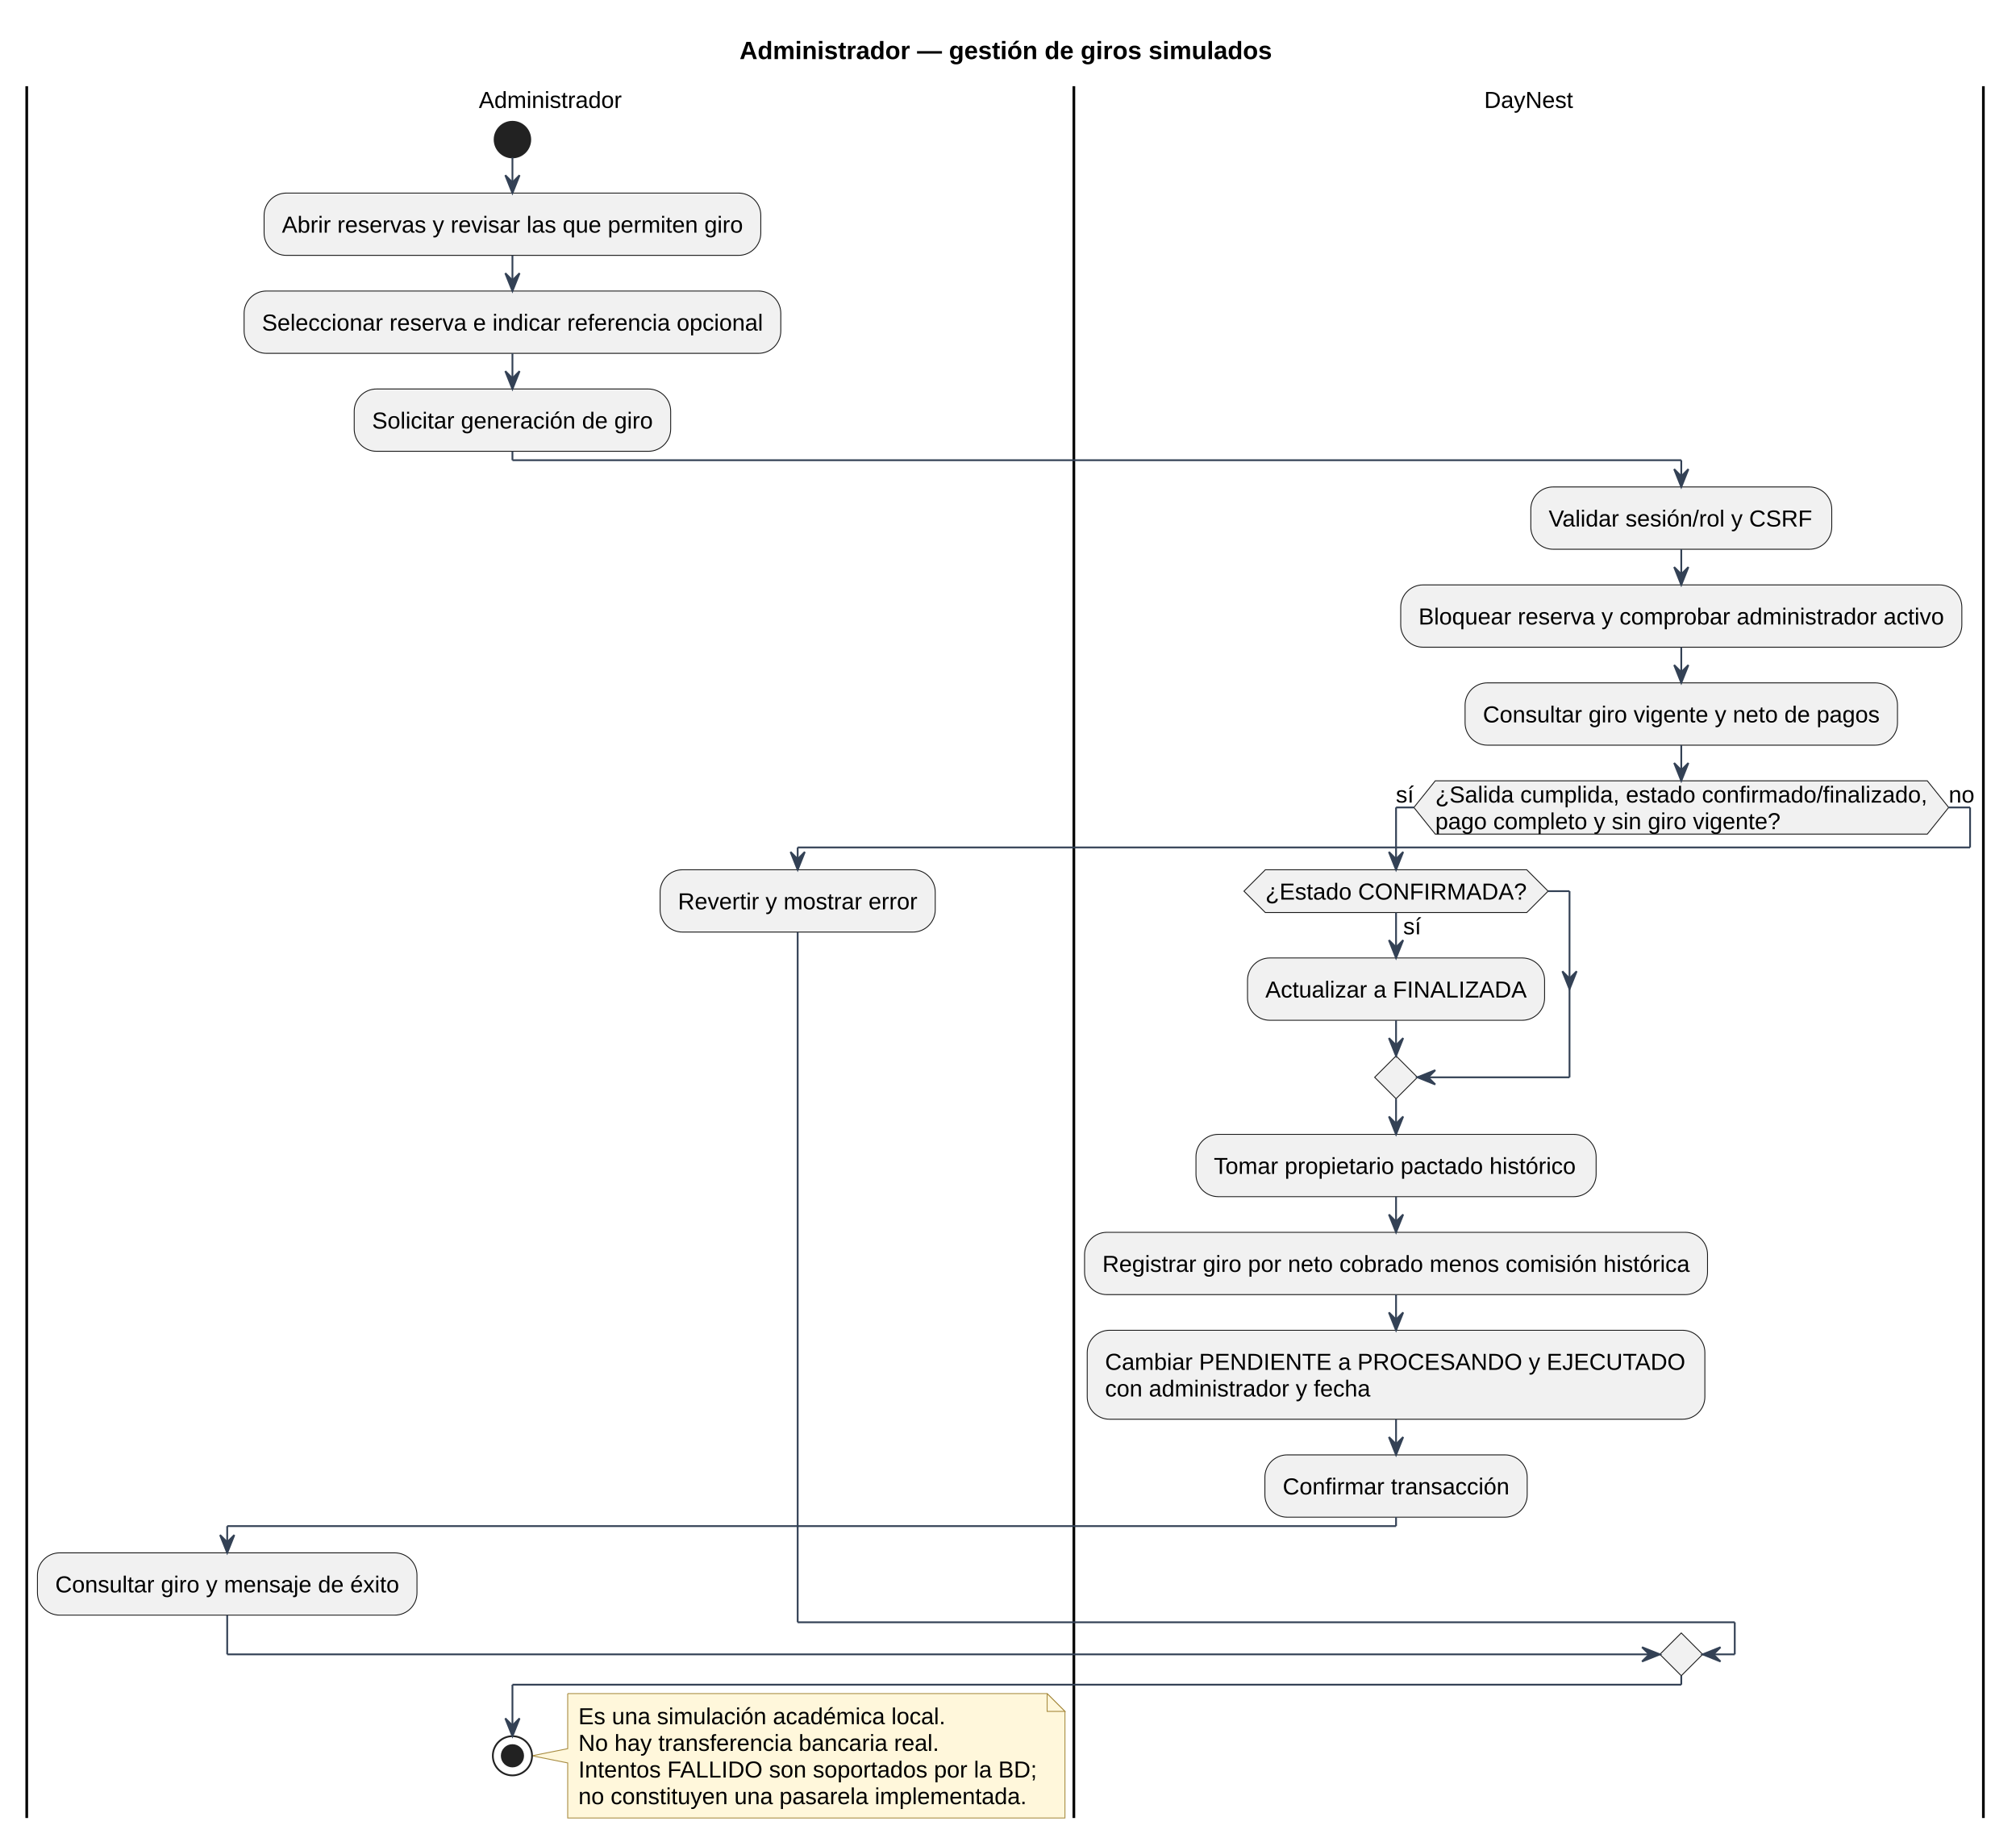
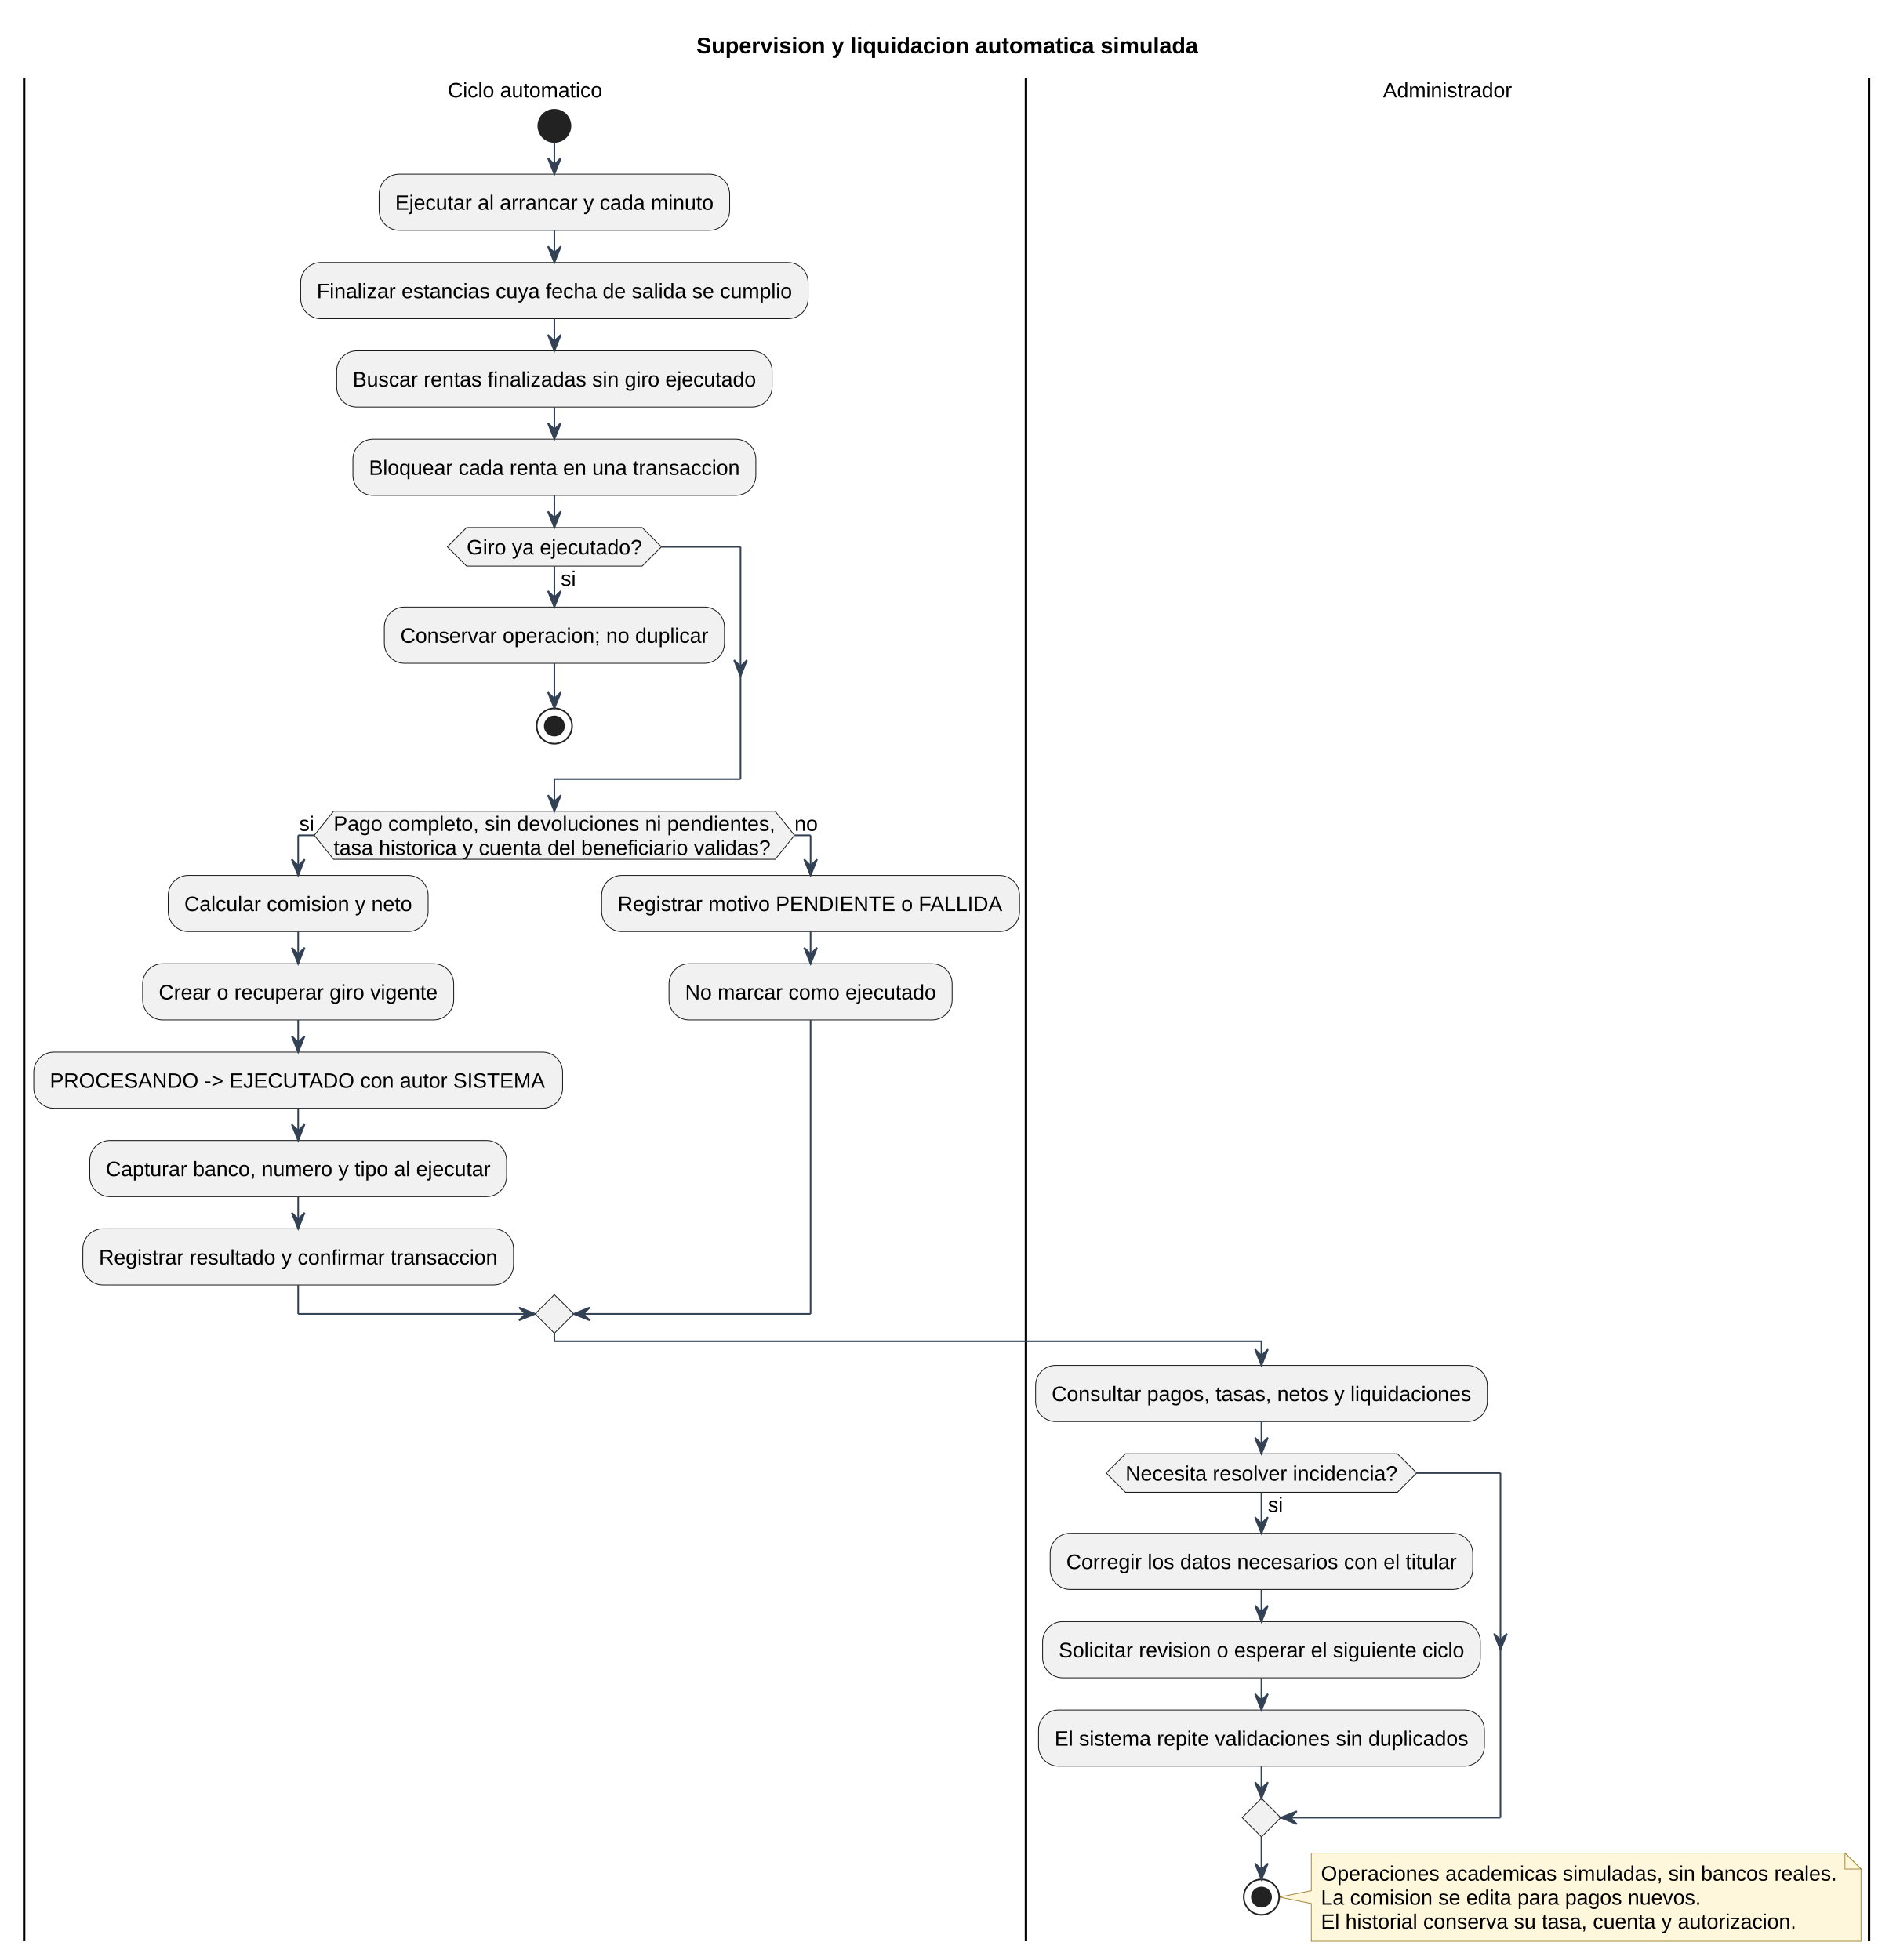
- <svg xmlns="http://www.w3.org/2000/svg" contentStyleType="text/css" data-diagram-type="ACTIVITY" height="1031px" preserveAspectRatio="none" style="width:1131px;height:1031px;background:#FFFFFF;" version="1.1" viewBox="0 0 1131 1031" width="1131px" zoomAndPan="magnify">
+ <svg xmlns="http://www.w3.org/2000/svg" contentStyleType="text/css" data-diagram-type="ACTIVITY" height="1219px" preserveAspectRatio="none" style="width:1181px;height:1219px;background:#FFFFFF;" version="1.1" viewBox="0 0 1181 1219" width="1181px" zoomAndPan="magnify">
  <defs />
  <g>
    <g class="title" data-source-line="2">
-       <text fill="#000000" font-family="Arial" font-size="14" font-weight="bold" lengthAdjust="spacing" textLength="298.71" x="414.897" y="33.132">Administrador — gestión de giros simulados</text>
+       <text fill="#000000" font-family="Arial" font-size="14" font-weight="bold" lengthAdjust="spacing" textLength="311.965" x="433.035" y="33.132">Supervision y liquidacion automatica simulada</text>
    </g>
-     <rect fill="none" height="14.949" style="stroke:none;stroke-width:1;" width="1098.505" x="15" y="48.353" />
-     <ellipse cx="287.486" cy="78.302" fill="#222222" rx="10" ry="10" style="stroke:#222222;stroke-width:1;" />
-     <rect fill="#F1F1F1" height="34.949" rx="12.5" ry="12.5" style="stroke:#181818;stroke-width:0.5;" width="278.648" x="148.162" y="108.302" />
-     <text fill="#000000" font-family="Arial" font-size="13" lengthAdjust="spacing" textLength="258.648" x="158.162" y="130.496">Abrir reservas y revisar las que permiten giro</text>
-     <rect fill="#F1F1F1" height="34.949" rx="12.5" ry="12.5" style="stroke:#181818;stroke-width:0.5;" width="301.093" x="136.939" y="163.251" />
-     <text fill="#000000" font-family="Arial" font-size="13" lengthAdjust="spacing" textLength="281.093" x="146.939" y="185.445">Seleccionar reserva e indicar referencia opcional</text>
-     <rect fill="#F1F1F1" height="34.949" rx="12.5" ry="12.5" style="stroke:#181818;stroke-width:0.5;" width="177.536" x="198.718" y="218.2" />
-     <text fill="#000000" font-family="Arial" font-size="13" lengthAdjust="spacing" textLength="157.536" x="208.718" y="240.394">Solicitar generación de giro</text>
-     <rect fill="#F1F1F1" height="34.949" rx="12.5" ry="12.5" style="stroke:#181818;stroke-width:0.5;" width="212.931" x="21" y="871.059" />
-     <text fill="#000000" font-family="Arial" font-size="13" lengthAdjust="spacing" textLength="192.931" x="31" y="893.253">Consultar giro y mensaje de éxito</text>
-     <rect fill="#F1F1F1" height="34.949" rx="12.5" ry="12.5" style="stroke:#181818;stroke-width:0.5;" width="154.348" x="370.332" y="487.892" />
-     <text fill="#000000" font-family="Arial" font-size="13" lengthAdjust="spacing" textLength="134.348" x="380.332" y="510.086">Revertir y mostrar error</text>
-     <path d="M318.486,950.008 L318.486,980.905 L298.486,984.905 L318.486,988.905 L318.486,1019.803 A0,0 0 0 0 318.486,1019.803 L597.454,1019.803 A0,0 0 0 0 597.454,1019.803 L597.454,960.008 L587.454,950.008 L318.486,950.008 A0,0 0 0 0 318.486,950.008" fill="#FFF7DB" style="stroke:#A78B40;stroke-width:0.5;" />
-     <path d="M587.454,950.008 L587.454,960.008 L597.454,960.008 L587.454,950.008" fill="#FFF7DB" style="stroke:#A78B40;stroke-width:0.5;" />
-     <text fill="#000000" font-family="Arial" font-size="13" lengthAdjust="spacing" textLength="205.937" x="324.486" y="967.201">Es una simulación académica local.</text>
-     <text fill="#000000" font-family="Arial" font-size="13" lengthAdjust="spacing" textLength="202.332" x="324.486" y="982.15">No hay transferencia bancaria real.</text>
-     <text fill="#000000" font-family="Arial" font-size="13" lengthAdjust="spacing" textLength="257.969" x="324.486" y="997.099">Intentos FALLIDO son soportados por la BD;</text>
-     <text fill="#000000" font-family="Arial" font-size="13" lengthAdjust="spacing" textLength="251.494" x="324.486" y="1012.048">no constituyen una pasarela implementada.</text>
-     <ellipse cx="287.486" cy="984.905" fill="none" rx="11" ry="11" style="stroke:#222222;stroke-width:1;" />
-     <ellipse cx="287.486" cy="984.905" fill="#222222" rx="6" ry="6" style="stroke:#222222;stroke-width:1;" />
-     <line style="stroke:#000000;stroke-width:1.5;" x1="15" x2="15" y1="48.353" y2="1019.803" />
-     <rect fill="#F1F1F1" height="34.949" rx="12.5" ry="12.5" style="stroke:#181818;stroke-width:0.5;" width="168.827" x="858.805" y="273.148" />
-     <text fill="#000000" font-family="Arial" font-size="13" lengthAdjust="spacing" textLength="148.827" x="868.805" y="295.342">Validar sesión/rol y CSRF</text>
-     <rect fill="#F1F1F1" height="34.949" rx="12.5" ry="12.5" style="stroke:#181818;stroke-width:0.5;" width="314.798" x="785.82" y="328.097" />
-     <text fill="#000000" font-family="Arial" font-size="13" lengthAdjust="spacing" textLength="294.798" x="795.82" y="350.291">Bloquear reserva y comprobar administrador activo</text>
-     <rect fill="#F1F1F1" height="34.949" rx="12.5" ry="12.5" style="stroke:#181818;stroke-width:0.5;" width="242.587" x="821.925" y="383.046" />
-     <text fill="#000000" font-family="Arial" font-size="13" lengthAdjust="spacing" textLength="222.587" x="831.925" y="405.24">Consultar giro vigente y neto de pagos</text>
-     <polygon fill="#F1F1F1" points="805.198,437.995,1081.239,437.995,1093.239,452.943,1081.239,467.892,805.198,467.892,793.198,452.943,805.198,437.995" style="stroke:#181818;stroke-width:0.5;" />
-     <text fill="#000000" font-family="Arial" font-size="13" lengthAdjust="spacing" textLength="276.041" x="805.198" y="450.188">¿Salida cumplida, estado confirmado/finalizado,</text>
-     <text fill="#000000" font-family="Arial" font-size="13" lengthAdjust="spacing" textLength="193.673" x="805.198" y="465.137">pago completo y sin giro vigente?</text>
-     <text fill="#000000" font-family="Arial" font-size="13" lengthAdjust="spacing" textLength="10.112" x="783.086" y="450.188">sí</text>
-     <text fill="#000000" font-family="Arial" font-size="13" lengthAdjust="spacing" textLength="14.46" x="1093.239" y="450.188">no</text>
-     <rect fill="#F1F1F1" height="34.949" rx="12.5" ry="12.5" style="stroke:#181818;stroke-width:0.5;" width="166.656" x="699.87" y="537.366" />
-     <text fill="#000000" font-family="Arial" font-size="13" lengthAdjust="spacing" textLength="146.656" x="709.87" y="559.56">Actualizar a FINALIZADA</text>
-     <polygon fill="#F1F1F1" points="709.876,487.892,856.52,487.892,868.52,499.892,856.52,511.892,709.876,511.892,697.876,499.892,709.876,487.892" style="stroke:#181818;stroke-width:0.5;" />
-     <text fill="#000000" font-family="Arial" font-size="13" lengthAdjust="spacing" textLength="10.112" x="787.198" y="524.086">sí</text>
-     <text fill="#000000" font-family="Arial" font-size="13" lengthAdjust="spacing" textLength="146.644" x="709.876" y="504.612">¿Estado CONFIRMADA?</text>
-     <polygon fill="#F1F1F1" points="783.198,592.315,795.198,604.315,783.198,616.315,771.198,604.315,783.198,592.315" style="stroke:#181818;stroke-width:0.5;" />
-     <rect fill="#F1F1F1" height="34.949" rx="12.5" ry="12.5" style="stroke:#181818;stroke-width:0.5;" width="224.49" x="670.953" y="636.315" />
-     <text fill="#000000" font-family="Arial" font-size="13" lengthAdjust="spacing" textLength="204.49" x="680.953" y="658.509">Tomar propietario pactado histórico</text>
-     <rect fill="#F1F1F1" height="34.949" rx="12.5" ry="12.5" style="stroke:#181818;stroke-width:0.5;" width="349.488" x="608.454" y="691.264" />
-     <text fill="#000000" font-family="Arial" font-size="13" lengthAdjust="spacing" textLength="329.488" x="618.454" y="713.458">Registrar giro por neto cobrado menos comisión histórica</text>
-     <rect fill="#F1F1F1" height="49.898" rx="12.5" ry="12.5" style="stroke:#181818;stroke-width:0.5;" width="346.504" x="609.946" y="746.213" />
-     <text fill="#000000" font-family="Arial" font-size="13" lengthAdjust="spacing" textLength="326.504" x="619.946" y="768.407">Cambiar PENDIENTE a PROCESANDO y EJECUTADO</text>
-     <text fill="#000000" font-family="Arial" font-size="13" lengthAdjust="spacing" textLength="148.852" x="619.946" y="783.355">con administrador y fecha</text>
-     <rect fill="#F1F1F1" height="34.949" rx="12.5" ry="12.5" style="stroke:#181818;stroke-width:0.5;" width="147.156" x="709.62" y="816.11" />
-     <text fill="#000000" font-family="Arial" font-size="13" lengthAdjust="spacing" textLength="127.156" x="719.62" y="838.304">Confirmar transacción</text>
-     <polygon fill="#F1F1F1" points="943.218,916.008,955.218,928.008,943.218,940.008,931.218,928.008,943.218,916.008" style="stroke:#181818;stroke-width:0.5;" />
-     <line style="stroke:#000000;stroke-width:1.5;" x1="602.454" x2="602.454" y1="48.353" y2="1019.803" />
-     <line style="stroke:#000000;stroke-width:1.5;" x1="1112.699" x2="1112.699" y1="48.353" y2="1019.803" />
-     <line style="stroke:#334155;stroke-width:1;" x1="287.486" x2="287.486" y1="88.302" y2="108.302" />
-     <polygon fill="#334155" points="283.486,98.302,287.486,108.302,291.486,98.302,287.486,102.302" style="stroke:#334155;stroke-width:1;" />
-     <line style="stroke:#334155;stroke-width:1;" x1="287.486" x2="287.486" y1="143.251" y2="163.251" />
-     <polygon fill="#334155" points="283.486,153.251,287.486,163.251,291.486,153.251,287.486,157.251" style="stroke:#334155;stroke-width:1;" />
-     <line style="stroke:#334155;stroke-width:1;" x1="287.486" x2="287.486" y1="198.2" y2="218.2" />
-     <polygon fill="#334155" points="283.486,208.2,287.486,218.2,291.486,208.2,287.486,212.2" style="stroke:#334155;stroke-width:1;" />
-     <line style="stroke:#334155;stroke-width:1;" x1="943.218" x2="943.218" y1="308.097" y2="328.097" />
-     <polygon fill="#334155" points="939.218,318.097,943.218,328.097,947.218,318.097,943.218,322.097" style="stroke:#334155;stroke-width:1;" />
-     <line style="stroke:#334155;stroke-width:1;" x1="943.218" x2="943.218" y1="363.046" y2="383.046" />
-     <polygon fill="#334155" points="939.218,373.046,943.218,383.046,947.218,373.046,943.218,377.046" style="stroke:#334155;stroke-width:1;" />
-     <line style="stroke:#334155;stroke-width:1;" x1="783.198" x2="783.198" y1="511.892" y2="537.366" />
-     <polygon fill="#334155" points="779.198,527.366,783.198,537.366,787.198,527.366,783.198,531.366" style="stroke:#334155;stroke-width:1;" />
-     <line style="stroke:#334155;stroke-width:1;" x1="868.52" x2="880.52" y1="499.892" y2="499.892" />
-     <polygon fill="#334155" points="876.52,544.841,880.52,554.841,884.52,544.841,880.52,548.841" style="stroke:#334155;stroke-width:1;" />
-     <line style="stroke:#334155;stroke-width:1;" x1="880.52" x2="880.52" y1="499.892" y2="604.315" />
-     <line style="stroke:#334155;stroke-width:1;" x1="880.52" x2="795.198" y1="604.315" y2="604.315" />
-     <polygon fill="#334155" points="805.198,600.315,795.198,604.315,805.198,608.315,801.198,604.315" style="stroke:#334155;stroke-width:1;" />
-     <line style="stroke:#334155;stroke-width:1;" x1="783.198" x2="783.198" y1="572.315" y2="592.315" />
-     <polygon fill="#334155" points="779.198,582.315,783.198,592.315,787.198,582.315,783.198,586.315" style="stroke:#334155;stroke-width:1;" />
-     <line style="stroke:#334155;stroke-width:1;" x1="783.198" x2="783.198" y1="616.315" y2="636.315" />
-     <polygon fill="#334155" points="779.198,626.315,783.198,636.315,787.198,626.315,783.198,630.315" style="stroke:#334155;stroke-width:1;" />
-     <line style="stroke:#334155;stroke-width:1;" x1="783.198" x2="783.198" y1="671.264" y2="691.264" />
-     <polygon fill="#334155" points="779.198,681.264,783.198,691.264,787.198,681.264,783.198,685.264" style="stroke:#334155;stroke-width:1;" />
-     <line style="stroke:#334155;stroke-width:1;" x1="783.198" x2="783.198" y1="726.213" y2="746.213" />
-     <polygon fill="#334155" points="779.198,736.213,783.198,746.213,787.198,736.213,783.198,740.213" style="stroke:#334155;stroke-width:1;" />
-     <line style="stroke:#334155;stroke-width:1;" x1="783.198" x2="783.198" y1="796.11" y2="816.11" />
-     <polygon fill="#334155" points="779.198,806.11,783.198,816.11,787.198,806.11,783.198,810.11" style="stroke:#334155;stroke-width:1;" />
-     <line style="stroke:#334155;stroke-width:1;" x1="793.198" x2="783.198" y1="452.943" y2="452.943" />
-     <line style="stroke:#334155;stroke-width:1;" x1="783.198" x2="783.198" y1="452.943" y2="487.892" />
-     <polygon fill="#334155" points="779.198,477.892,783.198,487.892,787.198,477.892,783.198,481.892" style="stroke:#334155;stroke-width:1;" />
-     <line style="stroke:#334155;stroke-width:1;" x1="943.218" x2="943.218" y1="417.995" y2="437.995" />
-     <polygon fill="#334155" points="939.218,427.995,943.218,437.995,947.218,427.995,943.218,431.995" style="stroke:#334155;stroke-width:1;" />
-     <line style="stroke:#334155;stroke-width:1;" x1="287.486" x2="287.486" y1="253.148" y2="258.148" />
-     <line style="stroke:#334155;stroke-width:1;" x1="287.486" x2="943.218" y1="258.148" y2="258.148" />
-     <line style="stroke:#334155;stroke-width:1;" x1="943.218" x2="943.218" y1="258.148" y2="273.148" />
-     <polygon fill="#334155" points="939.218,263.148,943.218,273.148,947.218,263.148,943.218,267.148" style="stroke:#334155;stroke-width:1;" />
-     <line style="stroke:#334155;stroke-width:1;" x1="783.198" x2="783.198" y1="851.059" y2="856.059" />
-     <line style="stroke:#334155;stroke-width:1;" x1="783.198" x2="127.465" y1="856.059" y2="856.059" />
-     <line style="stroke:#334155;stroke-width:1;" x1="127.465" x2="127.465" y1="856.059" y2="871.059" />
-     <polygon fill="#334155" points="123.465,861.059,127.465,871.059,131.465,861.059,127.465,865.059" style="stroke:#334155;stroke-width:1;" />
-     <line style="stroke:#334155;stroke-width:1;" x1="1093.239" x2="1105.239" y1="452.943" y2="452.943" />
-     <line style="stroke:#334155;stroke-width:1;" x1="1105.239" x2="1105.239" y1="452.943" y2="475.366" />
-     <line style="stroke:#334155;stroke-width:1;" x1="1105.239" x2="447.506" y1="475.366" y2="475.366" />
-     <line style="stroke:#334155;stroke-width:1;" x1="447.506" x2="447.506" y1="475.366" y2="487.892" />
-     <polygon fill="#334155" points="443.506,477.892,447.506,487.892,451.506,477.892,447.506,481.892" style="stroke:#334155;stroke-width:1;" />
-     <line style="stroke:#334155;stroke-width:1;" x1="127.465" x2="127.465" y1="906.008" y2="928.008" />
-     <line style="stroke:#334155;stroke-width:1;" x1="127.465" x2="931.218" y1="928.008" y2="928.008" />
-     <polygon fill="#334155" points="921.218,924.008,931.218,928.008,921.218,932.008,925.218,928.008" style="stroke:#334155;stroke-width:1;" />
-     <line style="stroke:#334155;stroke-width:1;" x1="447.506" x2="447.506" y1="522.841" y2="910.008" />
-     <line style="stroke:#334155;stroke-width:1;" x1="447.506" x2="973.218" y1="910.008" y2="910.008" />
-     <line style="stroke:#334155;stroke-width:1;" x1="973.218" x2="973.218" y1="910.008" y2="928.008" />
-     <line style="stroke:#334155;stroke-width:1;" x1="973.218" x2="955.218" y1="928.008" y2="928.008" />
-     <polygon fill="#334155" points="965.218,924.008,955.218,928.008,965.218,932.008,961.218,928.008" style="stroke:#334155;stroke-width:1;" />
-     <line style="stroke:#334155;stroke-width:1;" x1="943.218" x2="943.218" y1="940.008" y2="945.008" />
-     <line style="stroke:#334155;stroke-width:1;" x1="943.218" x2="287.486" y1="945.008" y2="945.008" />
-     <line style="stroke:#334155;stroke-width:1;" x1="287.486" x2="287.486" y1="945.008" y2="973.905" />
-     <polygon fill="#334155" points="283.486,963.905,287.486,973.905,291.486,963.905,287.486,967.905" style="stroke:#334155;stroke-width:1;" />
-     <text fill="#000000" font-family="Arial" font-size="13" lengthAdjust="spacing" textLength="80.196" x="268.629" y="60.547">Administrador</text>
-     <text fill="#000000" font-family="Arial" font-size="13" lengthAdjust="spacing" textLength="49.848" x="832.653" y="60.547">DayNest</text>
+     <rect fill="none" height="14.949" style="stroke:none;stroke-width:1;" width="1148.035" x="15" y="48.353" />
+     <ellipse cx="344.726" cy="78.302" fill="#222222" rx="10" ry="10" style="stroke:#222222;stroke-width:1;" />
+     <rect fill="#F1F1F1" height="34.949" rx="12.5" ry="12.5" style="stroke:#181818;stroke-width:0.5;" width="217.983" x="235.734" y="108.302" />
+     <text fill="#000000" font-family="Arial" font-size="13" lengthAdjust="spacing" textLength="197.983" x="245.734" y="130.496">Ejecutar al arrancar y cada minuto</text>
+     <rect fill="#F1F1F1" height="34.949" rx="12.5" ry="12.5" style="stroke:#181818;stroke-width:0.5;" width="315.541" x="186.955" y="163.251" />
+     <text fill="#000000" font-family="Arial" font-size="13" lengthAdjust="spacing" textLength="295.541" x="196.955" y="185.445">Finalizar estancias cuya fecha de salida se cumplio</text>
+     <rect fill="#F1F1F1" height="34.949" rx="12.5" ry="12.5" style="stroke:#181818;stroke-width:0.5;" width="270.752" x="209.35" y="218.2" />
+     <text fill="#000000" font-family="Arial" font-size="13" lengthAdjust="spacing" textLength="250.751" x="219.35" y="240.394">Buscar rentas finalizadas sin giro ejecutado</text>
+     <rect fill="#F1F1F1" height="34.949" rx="12.5" ry="12.5" style="stroke:#181818;stroke-width:0.5;" width="250.547" x="219.452" y="273.148" />
+     <text fill="#000000" font-family="Arial" font-size="13" lengthAdjust="spacing" textLength="230.547" x="229.452" y="295.342">Bloquear cada renta en una transaccion</text>
+     <rect fill="#F1F1F1" height="34.949" rx="12.5" ry="12.5" style="stroke:#181818;stroke-width:0.5;" width="211.496" x="238.977" y="377.572" />
+     <text fill="#000000" font-family="Arial" font-size="13" lengthAdjust="spacing" textLength="191.496" x="248.977" y="399.765">Conservar operacion; no duplicar</text>
+     <ellipse cx="344.726" cy="451.546" fill="none" rx="11" ry="11" style="stroke:#222222;stroke-width:1;" />
+     <ellipse cx="344.726" cy="451.546" fill="#222222" rx="6" ry="6" style="stroke:#222222;stroke-width:1;" />
+     <polygon fill="#F1F1F1" points="290.164,328.097,399.287,328.097,411.287,340.097,399.287,352.097,290.164,352.097,278.164,340.097,290.164,328.097" style="stroke:#181818;stroke-width:0.5;" />
+     <text fill="#000000" font-family="Arial" font-size="13" lengthAdjust="spacing" textLength="9.388" x="348.726" y="364.291">si</text>
+     <text fill="#000000" font-family="Arial" font-size="13" lengthAdjust="spacing" textLength="109.123" x="290.164" y="344.817">Giro ya ejecutado?</text>
+     <polygon fill="#F1F1F1" points="207.413,504.546,482.038,504.546,494.038,519.495,482.038,534.443,207.413,534.443,195.413,519.495,207.413,504.546" style="stroke:#181818;stroke-width:0.5;" />
+     <text fill="#000000" font-family="Arial" font-size="13" lengthAdjust="spacing" textLength="274.625" x="207.413" y="516.74">Pago completo, sin devoluciones ni pendientes,</text>
+     <text fill="#000000" font-family="Arial" font-size="13" lengthAdjust="spacing" textLength="271.711" x="207.413" y="531.688">tasa historica y cuenta del beneficiario validas?</text>
+     <text fill="#000000" font-family="Arial" font-size="13" lengthAdjust="spacing" textLength="9.388" x="186.025" y="516.74">si</text>
+     <text fill="#000000" font-family="Arial" font-size="13" lengthAdjust="spacing" textLength="14.46" x="494.038" y="516.74">no</text>
+     <rect fill="#F1F1F1" height="34.949" rx="12.5" ry="12.5" style="stroke:#181818;stroke-width:0.5;" width="161.616" x="104.605" y="544.443" />
+     <text fill="#000000" font-family="Arial" font-size="13" lengthAdjust="spacing" textLength="141.616" x="114.605" y="566.637">Calcular comision y neto</text>
+     <rect fill="#F1F1F1" height="34.949" rx="12.5" ry="12.5" style="stroke:#181818;stroke-width:0.5;" width="193.418" x="88.704" y="599.392" />
+     <text fill="#000000" font-family="Arial" font-size="13" lengthAdjust="spacing" textLength="173.418" x="98.704" y="621.586">Crear o recuperar giro vigente</text>
+     <rect fill="#F1F1F1" height="34.949" rx="12.5" ry="12.5" style="stroke:#181818;stroke-width:0.5;" width="328.826" x="21" y="654.341" />
+     <text fill="#000000" font-family="Arial" font-size="13" lengthAdjust="spacing" textLength="308.826" x="31" y="676.535">PROCESANDO -&gt; EJECUTADO con autor SISTEMA</text>
+     <rect fill="#F1F1F1" height="34.949" rx="12.5" ry="12.5" style="stroke:#181818;stroke-width:0.5;" width="259.186" x="55.82" y="709.29" />
+     <text fill="#000000" font-family="Arial" font-size="13" lengthAdjust="spacing" textLength="239.186" x="65.82" y="731.483">Capturar banco, numero y tipo al ejecutar</text>
+     <rect fill="#F1F1F1" height="34.949" rx="12.5" ry="12.5" style="stroke:#181818;stroke-width:0.5;" width="267.819" x="51.504" y="764.238" />
+     <text fill="#000000" font-family="Arial" font-size="13" lengthAdjust="spacing" textLength="247.819" x="61.504" y="786.432">Registrar resultado y confirmar transaccion</text>
+     <rect fill="#F1F1F1" height="34.949" rx="12.5" ry="12.5" style="stroke:#181818;stroke-width:0.5;" width="259.846" x="374.115" y="544.443" />
+     <text fill="#000000" font-family="Arial" font-size="13" lengthAdjust="spacing" textLength="239.846" x="384.115" y="566.637">Registrar motivo PENDIENTE o FALLIDA</text>
+     <rect fill="#F1F1F1" height="34.949" rx="12.5" ry="12.5" style="stroke:#181818;stroke-width:0.5;" width="176.07" x="416.003" y="599.392" />
+     <text fill="#000000" font-family="Arial" font-size="13" lengthAdjust="spacing" textLength="156.07" x="426.003" y="621.586">No marcar como ejecutado</text>
+     <polygon fill="#F1F1F1" points="344.726,805.187,356.726,817.187,344.726,829.187,332.726,817.187,344.726,805.187" style="stroke:#181818;stroke-width:0.5;" />
+     <line style="stroke:#000000;stroke-width:1.5;" x1="15" x2="15" y1="48.353" y2="1207.303" />
+     <rect fill="#F1F1F1" height="34.949" rx="12.5" ry="12.5" style="stroke:#181818;stroke-width:0.5;" width="280.876" x="643.961" y="849.187" />
+     <text fill="#000000" font-family="Arial" font-size="13" lengthAdjust="spacing" textLength="260.876" x="653.961" y="871.381">Consultar pagos, tasas, netos y liquidaciones</text>
+     <rect fill="#F1F1F1" height="34.949" rx="12.5" ry="12.5" style="stroke:#181818;stroke-width:0.5;" width="262.779" x="653.01" y="953.61" />
+     <text fill="#000000" font-family="Arial" font-size="13" lengthAdjust="spacing" textLength="242.779" x="663.01" y="975.804">Corregir los datos necesarios con el titular</text>
+     <rect fill="#F1F1F1" height="34.949" rx="12.5" ry="12.5" style="stroke:#181818;stroke-width:0.5;" width="272.173" x="648.312" y="1008.559" />
+     <text fill="#000000" font-family="Arial" font-size="13" lengthAdjust="spacing" textLength="252.173" x="658.312" y="1030.753">Solicitar revision o esperar el siguiente ciclo</text>
+     <rect fill="#F1F1F1" height="34.949" rx="12.5" ry="12.5" style="stroke:#181818;stroke-width:0.5;" width="277.245" x="645.777" y="1063.508" />
+     <text fill="#000000" font-family="Arial" font-size="13" lengthAdjust="spacing" textLength="257.245" x="655.777" y="1085.701">El sistema repite validaciones sin duplicados</text>
+     <polygon fill="#F1F1F1" points="699.858,904.136,868.94,904.136,880.94,916.136,868.94,928.136,699.858,928.136,687.858,916.136,699.858,904.136" style="stroke:#181818;stroke-width:0.5;" />
+     <text fill="#000000" font-family="Arial" font-size="13" lengthAdjust="spacing" textLength="9.388" x="788.399" y="940.33">si</text>
+     <text fill="#000000" font-family="Arial" font-size="13" lengthAdjust="spacing" textLength="169.083" x="699.858" y="920.855">Necesita resolver incidencia?</text>
+     <polygon fill="#F1F1F1" points="784.399,1118.456,796.399,1130.456,784.399,1142.456,772.399,1130.456,784.399,1118.456" style="stroke:#181818;stroke-width:0.5;" />
+     <path d="M815.399,1152.456 L815.399,1175.879 L795.399,1179.879 L815.399,1183.879 L815.399,1207.303 A0,0 0 0 0 815.399,1207.303 L1157.229,1207.303 A0,0 0 0 0 1157.229,1207.303 L1157.229,1162.456 L1147.229,1152.456 L815.399,1152.456 A0,0 0 0 0 815.399,1152.456" fill="#FFF7DB" style="stroke:#A78B40;stroke-width:0.5;" />
+     <path d="M1147.229,1152.456 L1147.229,1162.456 L1157.229,1162.456 L1147.229,1152.456" fill="#FFF7DB" style="stroke:#A78B40;stroke-width:0.5;" />
+     <text fill="#000000" font-family="Arial" font-size="13" lengthAdjust="spacing" textLength="320.83" x="821.399" y="1169.65">Operaciones academicas simuladas, sin bancos reales.</text>
+     <text fill="#000000" font-family="Arial" font-size="13" lengthAdjust="spacing" textLength="236.317" x="821.399" y="1184.599">La comision se edita para pagos nuevos.</text>
+     <text fill="#000000" font-family="Arial" font-size="13" lengthAdjust="spacing" textLength="295.541" x="821.399" y="1199.548">El historial conserva su tasa, cuenta y autorizacion.</text>
+     <ellipse cx="784.399" cy="1179.879" fill="none" rx="11" ry="11" style="stroke:#222222;stroke-width:1;" />
+     <ellipse cx="784.399" cy="1179.879" fill="#222222" rx="6" ry="6" style="stroke:#222222;stroke-width:1;" />
+     <line style="stroke:#000000;stroke-width:1.5;" x1="637.961" x2="637.961" y1="48.353" y2="1207.303" />
+     <line style="stroke:#000000;stroke-width:1.5;" x1="1162.229" x2="1162.229" y1="48.353" y2="1207.303" />
+     <line style="stroke:#334155;stroke-width:1;" x1="344.726" x2="344.726" y1="88.302" y2="108.302" />
+     <polygon fill="#334155" points="340.726,98.302,344.726,108.302,348.726,98.302,344.726,102.302" style="stroke:#334155;stroke-width:1;" />
+     <line style="stroke:#334155;stroke-width:1;" x1="344.726" x2="344.726" y1="143.251" y2="163.251" />
+     <polygon fill="#334155" points="340.726,153.251,344.726,163.251,348.726,153.251,344.726,157.251" style="stroke:#334155;stroke-width:1;" />
+     <line style="stroke:#334155;stroke-width:1;" x1="344.726" x2="344.726" y1="198.2" y2="218.2" />
+     <polygon fill="#334155" points="340.726,208.2,344.726,218.2,348.726,208.2,344.726,212.2" style="stroke:#334155;stroke-width:1;" />
+     <line style="stroke:#334155;stroke-width:1;" x1="344.726" x2="344.726" y1="253.148" y2="273.148" />
+     <polygon fill="#334155" points="340.726,263.148,344.726,273.148,348.726,263.148,344.726,267.148" style="stroke:#334155;stroke-width:1;" />
+     <line style="stroke:#334155;stroke-width:1;" x1="344.726" x2="344.726" y1="412.52" y2="440.546" />
+     <polygon fill="#334155" points="340.726,430.546,344.726,440.546,348.726,430.546,344.726,434.546" style="stroke:#334155;stroke-width:1;" />
+     <line style="stroke:#334155;stroke-width:1;" x1="344.726" x2="344.726" y1="352.097" y2="377.572" />
+     <polygon fill="#334155" points="340.726,367.572,344.726,377.572,348.726,367.572,344.726,371.572" style="stroke:#334155;stroke-width:1;" />
+     <line style="stroke:#334155;stroke-width:1;" x1="411.287" x2="460.474" y1="340.097" y2="340.097" />
+     <polygon fill="#334155" points="456.474,410.546,460.474,420.546,464.474,410.546,460.474,414.546" style="stroke:#334155;stroke-width:1;" />
+     <line style="stroke:#334155;stroke-width:1;" x1="460.474" x2="460.474" y1="340.097" y2="484.546" />
+     <line style="stroke:#334155;stroke-width:1;" x1="460.474" x2="344.726" y1="484.546" y2="484.546" />
+     <line style="stroke:#334155;stroke-width:1;" x1="344.726" x2="344.726" y1="484.546" y2="504.546" />
+     <polygon fill="#334155" points="340.726,494.546,344.726,504.546,348.726,494.546,344.726,498.546" style="stroke:#334155;stroke-width:1;" />
+     <line style="stroke:#334155;stroke-width:1;" x1="344.726" x2="344.726" y1="308.097" y2="328.097" />
+     <polygon fill="#334155" points="340.726,318.097,344.726,328.097,348.726,318.097,344.726,322.097" style="stroke:#334155;stroke-width:1;" />
+     <line style="stroke:#334155;stroke-width:1;" x1="185.413" x2="185.413" y1="579.392" y2="599.392" />
+     <polygon fill="#334155" points="181.413,589.392,185.413,599.392,189.413,589.392,185.413,593.392" style="stroke:#334155;stroke-width:1;" />
+     <line style="stroke:#334155;stroke-width:1;" x1="185.413" x2="185.413" y1="634.341" y2="654.341" />
+     <polygon fill="#334155" points="181.413,644.341,185.413,654.341,189.413,644.341,185.413,648.341" style="stroke:#334155;stroke-width:1;" />
+     <line style="stroke:#334155;stroke-width:1;" x1="185.413" x2="185.413" y1="689.29" y2="709.29" />
+     <polygon fill="#334155" points="181.413,699.29,185.413,709.29,189.413,699.29,185.413,703.29" style="stroke:#334155;stroke-width:1;" />
+     <line style="stroke:#334155;stroke-width:1;" x1="185.413" x2="185.413" y1="744.238" y2="764.238" />
+     <polygon fill="#334155" points="181.413,754.238,185.413,764.238,189.413,754.238,185.413,758.238" style="stroke:#334155;stroke-width:1;" />
+     <line style="stroke:#334155;stroke-width:1;" x1="504.038" x2="504.038" y1="579.392" y2="599.392" />
+     <polygon fill="#334155" points="500.038,589.392,504.038,599.392,508.038,589.392,504.038,593.392" style="stroke:#334155;stroke-width:1;" />
+     <line style="stroke:#334155;stroke-width:1;" x1="195.413" x2="185.413" y1="519.495" y2="519.495" />
+     <line style="stroke:#334155;stroke-width:1;" x1="185.413" x2="185.413" y1="519.495" y2="544.443" />
+     <polygon fill="#334155" points="181.413,534.443,185.413,544.443,189.413,534.443,185.413,538.443" style="stroke:#334155;stroke-width:1;" />
+     <line style="stroke:#334155;stroke-width:1;" x1="494.038" x2="504.038" y1="519.495" y2="519.495" />
+     <line style="stroke:#334155;stroke-width:1;" x1="504.038" x2="504.038" y1="519.495" y2="544.443" />
+     <polygon fill="#334155" points="500.038,534.443,504.038,544.443,508.038,534.443,504.038,538.443" style="stroke:#334155;stroke-width:1;" />
+     <line style="stroke:#334155;stroke-width:1;" x1="185.413" x2="185.413" y1="799.187" y2="817.187" />
+     <line style="stroke:#334155;stroke-width:1;" x1="185.413" x2="332.726" y1="817.187" y2="817.187" />
+     <polygon fill="#334155" points="322.726,813.187,332.726,817.187,322.726,821.187,326.726,817.187" style="stroke:#334155;stroke-width:1;" />
+     <line style="stroke:#334155;stroke-width:1;" x1="504.038" x2="504.038" y1="634.341" y2="817.187" />
+     <line style="stroke:#334155;stroke-width:1;" x1="504.038" x2="356.726" y1="817.187" y2="817.187" />
+     <polygon fill="#334155" points="366.726,813.187,356.726,817.187,366.726,821.187,362.726,817.187" style="stroke:#334155;stroke-width:1;" />
+     <line style="stroke:#334155;stroke-width:1;" x1="784.399" x2="784.399" y1="988.559" y2="1008.559" />
+     <polygon fill="#334155" points="780.399,998.559,784.399,1008.559,788.399,998.559,784.399,1002.559" style="stroke:#334155;stroke-width:1;" />
+     <line style="stroke:#334155;stroke-width:1;" x1="784.399" x2="784.399" y1="1043.508" y2="1063.508" />
+     <polygon fill="#334155" points="780.399,1053.508,784.399,1063.508,788.399,1053.508,784.399,1057.508" style="stroke:#334155;stroke-width:1;" />
+     <line style="stroke:#334155;stroke-width:1;" x1="784.399" x2="784.399" y1="928.136" y2="953.61" />
+     <polygon fill="#334155" points="780.399,943.61,784.399,953.61,788.399,943.61,784.399,947.61" style="stroke:#334155;stroke-width:1;" />
+     <line style="stroke:#334155;stroke-width:1;" x1="880.94" x2="933.022" y1="916.136" y2="916.136" />
+     <polygon fill="#334155" points="929.022,1016.033,933.022,1026.033,937.022,1016.033,933.022,1020.033" style="stroke:#334155;stroke-width:1;" />
+     <line style="stroke:#334155;stroke-width:1;" x1="933.022" x2="933.022" y1="916.136" y2="1130.456" />
+     <line style="stroke:#334155;stroke-width:1;" x1="933.022" x2="796.399" y1="1130.456" y2="1130.456" />
+     <polygon fill="#334155" points="806.399,1126.456,796.399,1130.456,806.399,1134.456,802.399,1130.456" style="stroke:#334155;stroke-width:1;" />
+     <line style="stroke:#334155;stroke-width:1;" x1="784.399" x2="784.399" y1="1098.456" y2="1118.456" />
+     <polygon fill="#334155" points="780.399,1108.456,784.399,1118.456,788.399,1108.456,784.399,1112.456" style="stroke:#334155;stroke-width:1;" />
+     <line style="stroke:#334155;stroke-width:1;" x1="784.399" x2="784.399" y1="884.136" y2="904.136" />
+     <polygon fill="#334155" points="780.399,894.136,784.399,904.136,788.399,894.136,784.399,898.136" style="stroke:#334155;stroke-width:1;" />
+     <line style="stroke:#334155;stroke-width:1;" x1="784.399" x2="784.399" y1="1142.456" y2="1168.879" />
+     <polygon fill="#334155" points="780.399,1158.879,784.399,1168.879,788.399,1158.879,784.399,1162.879" style="stroke:#334155;stroke-width:1;" />
+     <line style="stroke:#334155;stroke-width:1;" x1="344.726" x2="344.726" y1="829.187" y2="834.187" />
+     <line style="stroke:#334155;stroke-width:1;" x1="344.726" x2="784.399" y1="834.187" y2="834.187" />
+     <line style="stroke:#334155;stroke-width:1;" x1="784.399" x2="784.399" y1="834.187" y2="849.187" />
+     <polygon fill="#334155" points="780.399,839.187,784.399,849.187,788.399,839.187,784.399,843.187" style="stroke:#334155;stroke-width:1;" />
+     <text fill="#000000" font-family="Arial" font-size="13" lengthAdjust="spacing" textLength="96.097" x="278.432" y="60.547">Ciclo automatico</text>
+     <text fill="#000000" font-family="Arial" font-size="13" lengthAdjust="spacing" textLength="80.196" x="859.997" y="60.547">Administrador</text>
  </g>
</svg>
